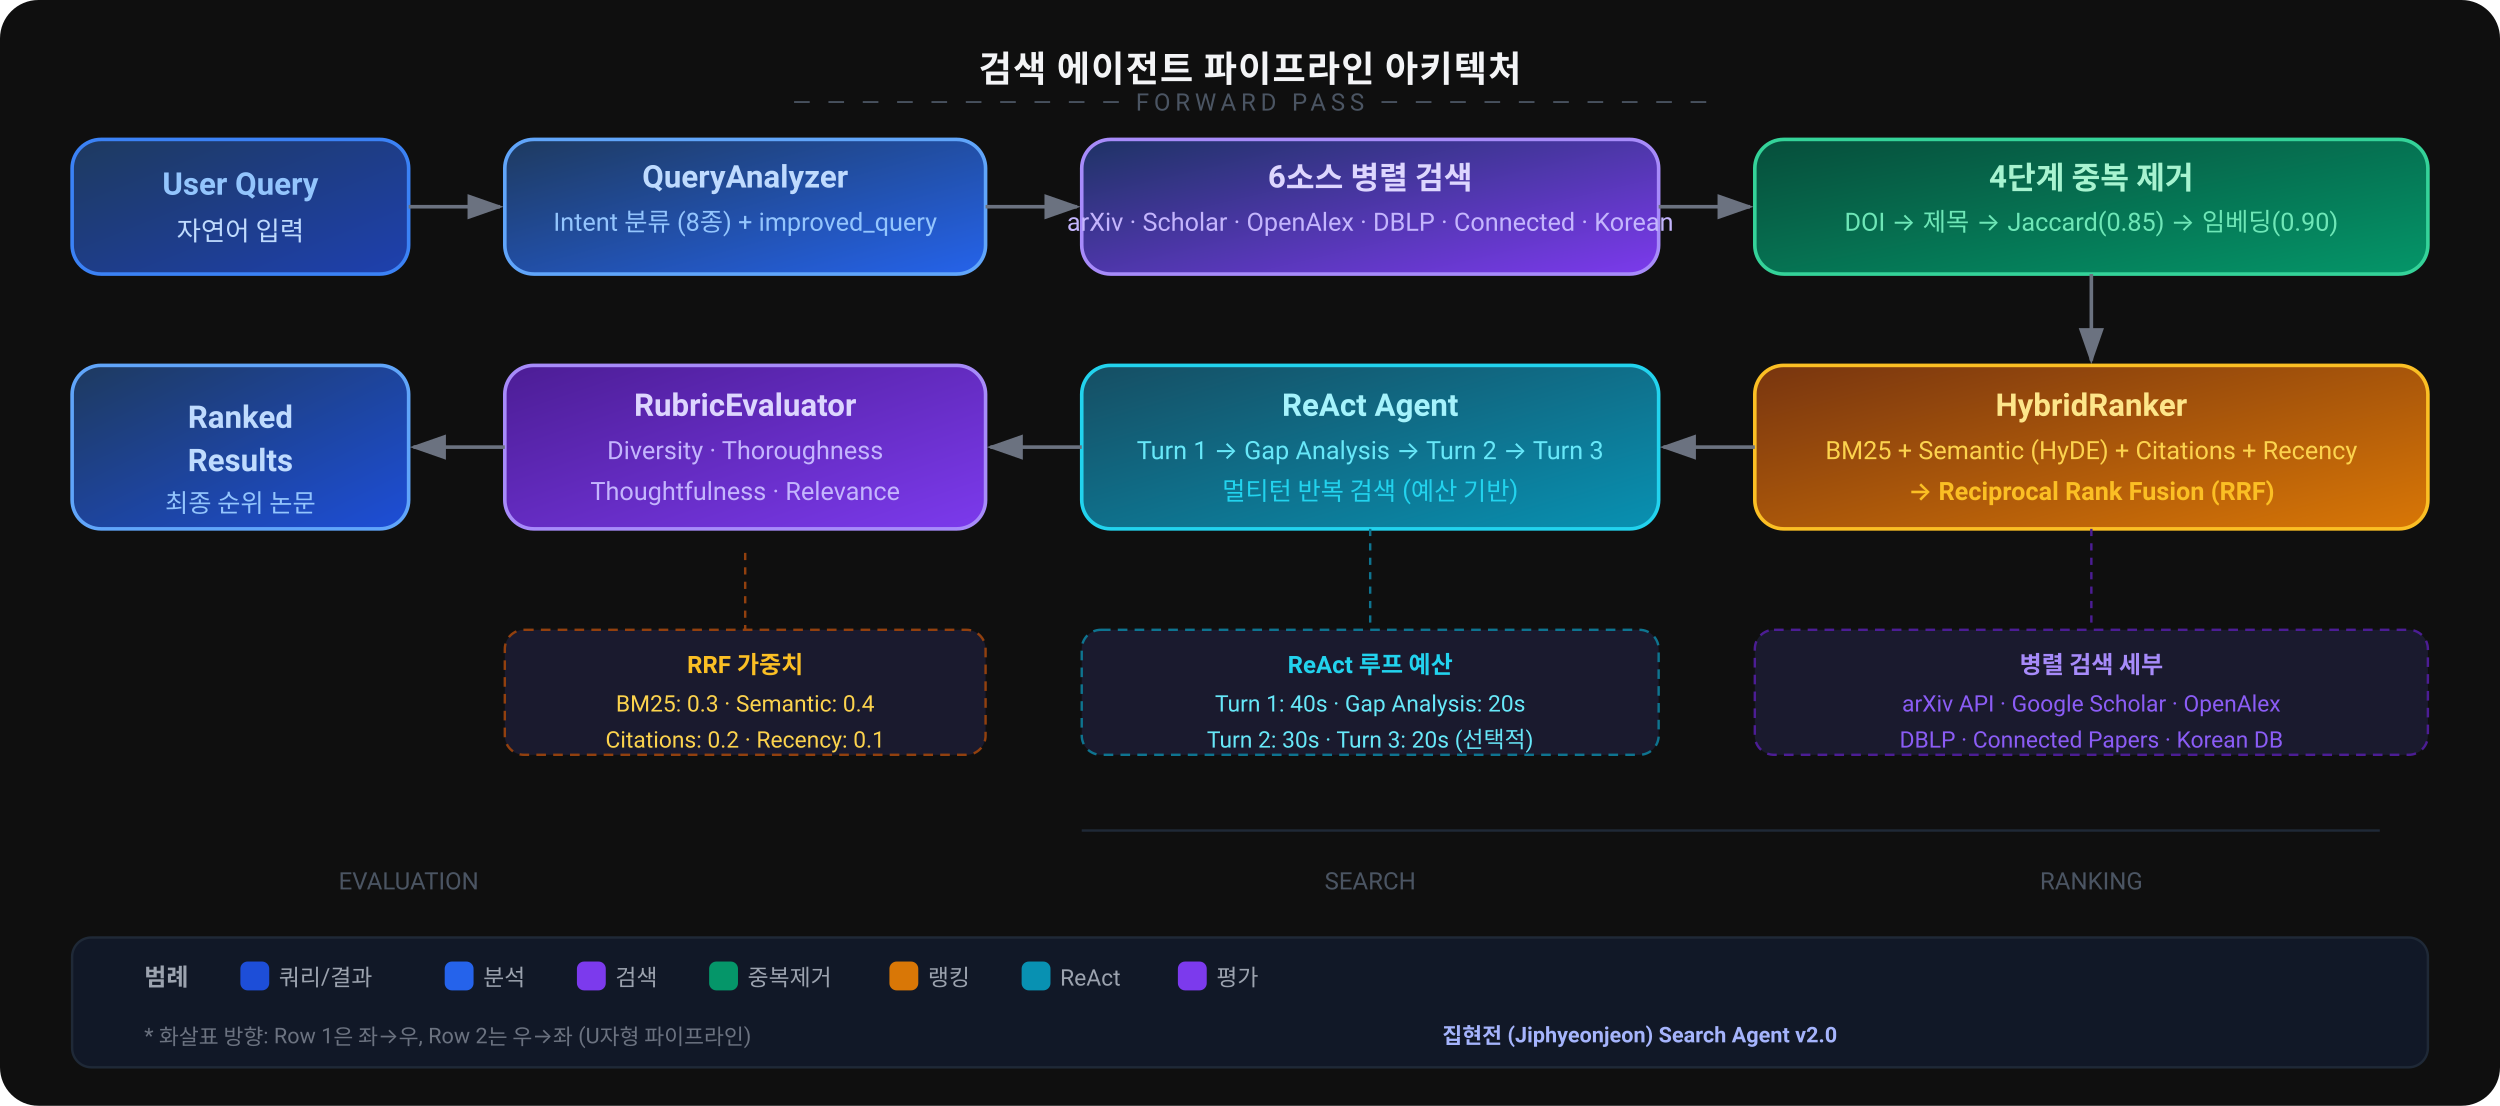
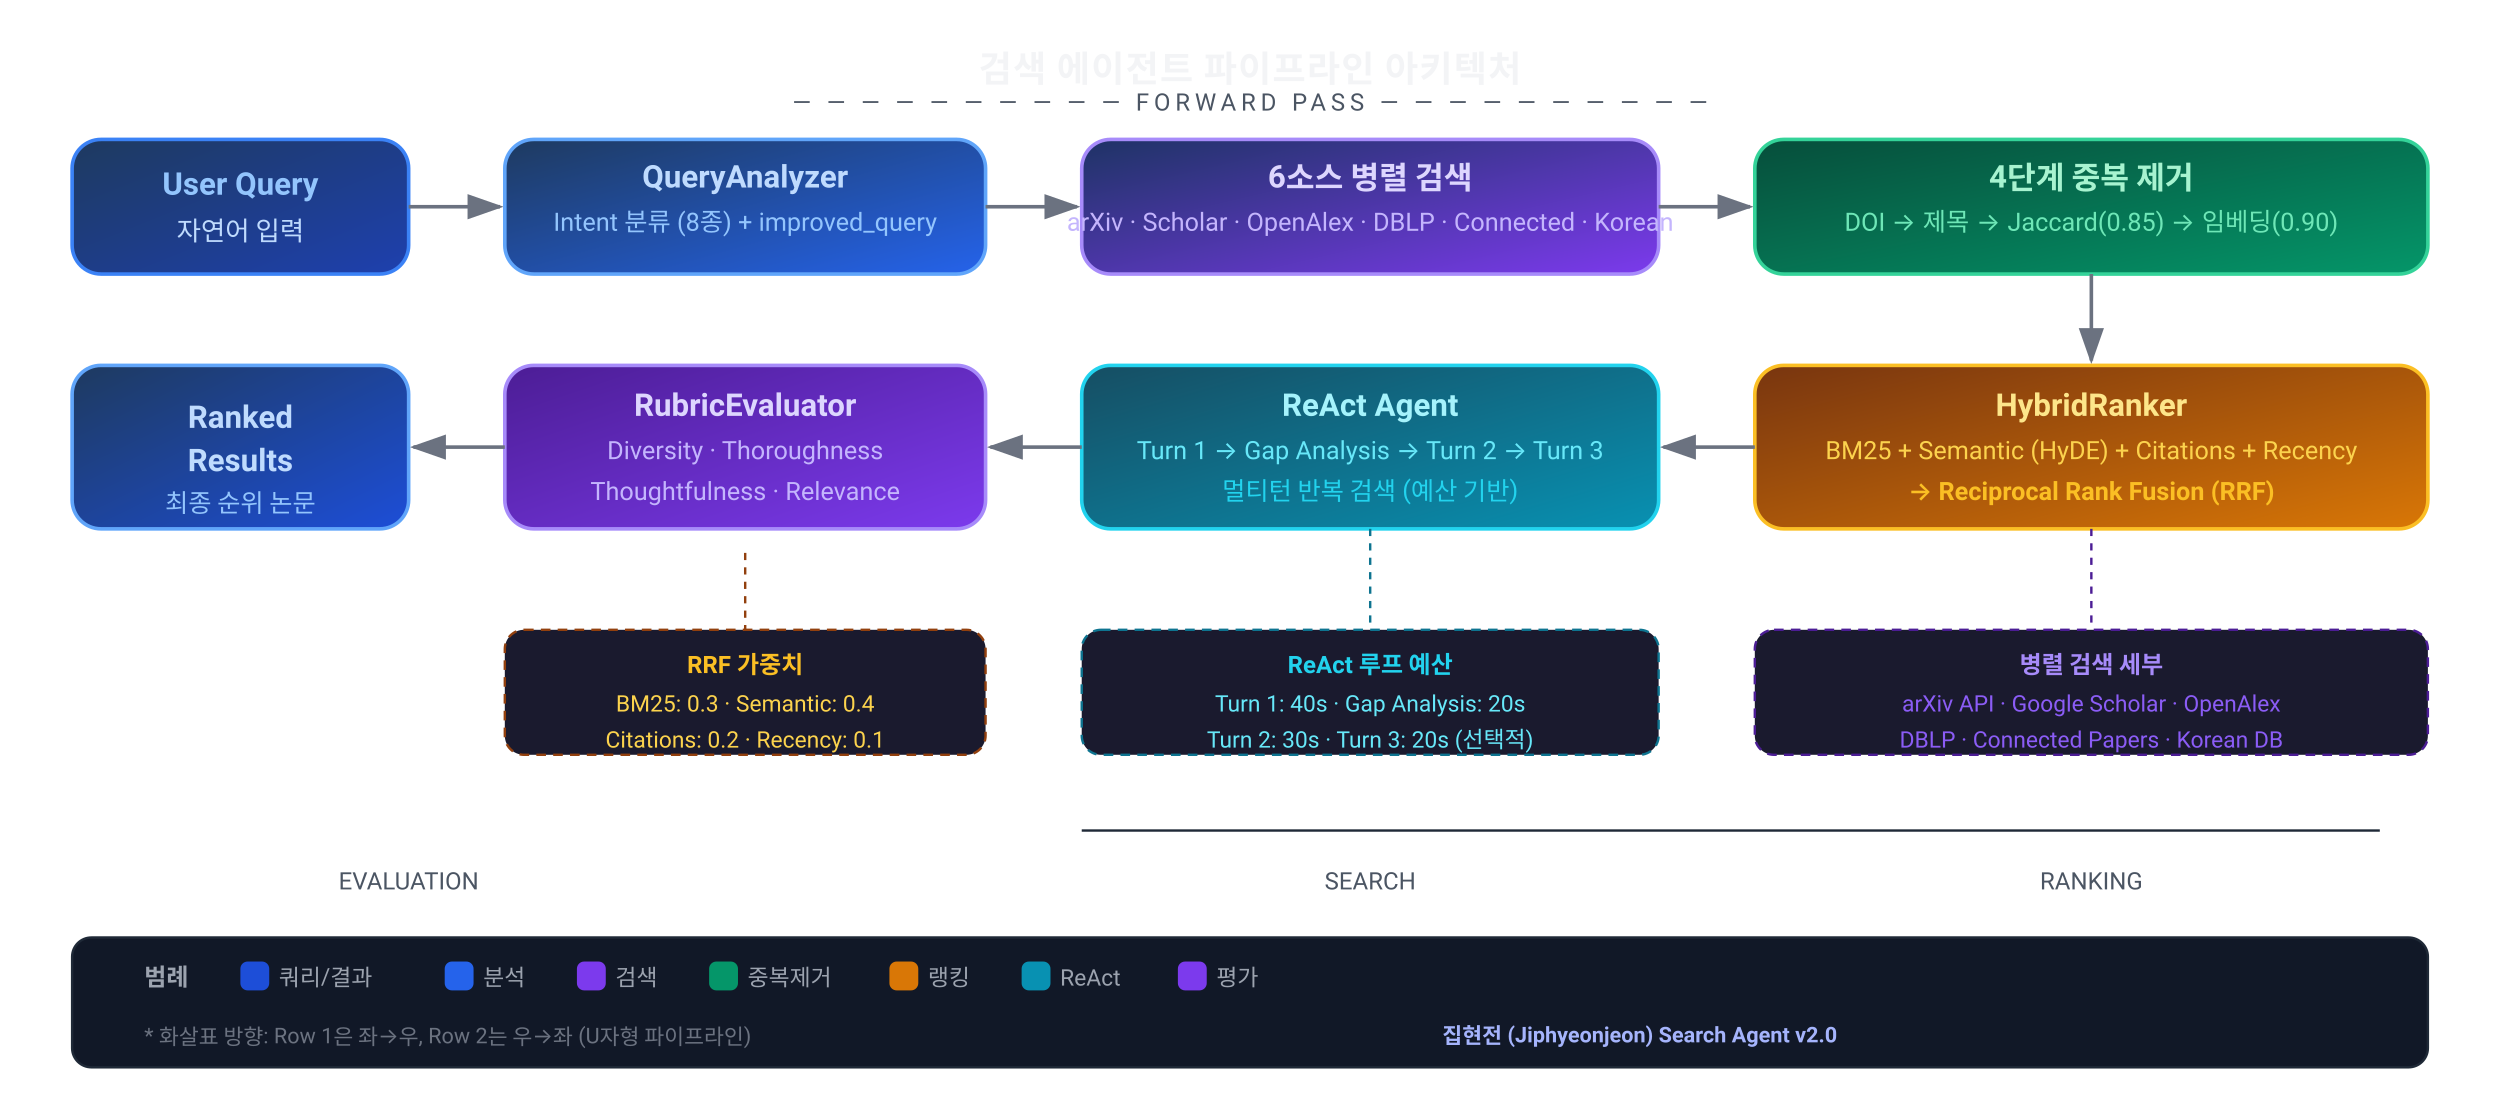
- <svg xmlns="http://www.w3.org/2000/svg" viewBox="0 0 1040 460" width="1040" height="460" font-family="-apple-system, BlinkMacSystemFont, 'Segoe UI', Roboto, sans-serif">
+ <svg xmlns="http://www.w3.org/2000/svg" viewBox="0 0 1040 460" style="width:100%;max-width:1040px;height:auto" font-family="-apple-system, BlinkMacSystemFont, 'Segoe UI', Roboto, sans-serif">
  <defs>
    <marker id="arrowhead" markerWidth="10" markerHeight="7" refX="9" refY="3.5" orient="auto">
      <polygon points="0 0, 10 3.5, 0 7" fill="#6b7280" />
    </marker>
    <linearGradient id="grad-query" x1="0%" y1="0%" x2="100%" y2="100%">
      <stop offset="0%" style="stop-color:#1e3a5f;stop-opacity:1" />
      <stop offset="100%" style="stop-color:#1e40af;stop-opacity:1" />
    </linearGradient>
    <linearGradient id="grad-analyzer" x1="0%" y1="0%" x2="100%" y2="100%">
      <stop offset="0%" style="stop-color:#1e3a5f;stop-opacity:1" />
      <stop offset="100%" style="stop-color:#2563eb;stop-opacity:1" />
    </linearGradient>
    <linearGradient id="grad-search" x1="0%" y1="0%" x2="100%" y2="100%">
      <stop offset="0%" style="stop-color:#1e3365;stop-opacity:1" />
      <stop offset="100%" style="stop-color:#7c3aed;stop-opacity:1" />
    </linearGradient>
    <linearGradient id="grad-dedup" x1="0%" y1="0%" x2="100%" y2="100%">
      <stop offset="0%" style="stop-color:#064e3b;stop-opacity:1" />
      <stop offset="100%" style="stop-color:#059669;stop-opacity:1" />
    </linearGradient>
    <linearGradient id="grad-ranker" x1="0%" y1="0%" x2="100%" y2="100%">
      <stop offset="0%" style="stop-color:#78350f;stop-opacity:1" />
      <stop offset="100%" style="stop-color:#d97706;stop-opacity:1" />
    </linearGradient>
    <linearGradient id="grad-react" x1="0%" y1="0%" x2="100%" y2="100%">
      <stop offset="0%" style="stop-color:#164e63;stop-opacity:1" />
      <stop offset="100%" style="stop-color:#0891b2;stop-opacity:1" />
    </linearGradient>
    <linearGradient id="grad-rubric" x1="0%" y1="0%" x2="100%" y2="100%">
      <stop offset="0%" style="stop-color:#4c1d95;stop-opacity:1" />
      <stop offset="100%" style="stop-color:#7c3aed;stop-opacity:1" />
    </linearGradient>
    <linearGradient id="grad-result" x1="0%" y1="0%" x2="100%" y2="100%">
      <stop offset="0%" style="stop-color:#1e3a5f;stop-opacity:1" />
      <stop offset="100%" style="stop-color:#1d4ed8;stop-opacity:1" />
    </linearGradient>
  </defs>
-   <rect width="1040" height="460" fill="#0f0f0f" rx="16" />
+   <rect style="width:100%;max-width:1040px;height:auto" fill="#0f0f0f" rx="16" />
  <text x="520" y="34" text-anchor="middle" fill="#f3f4f6" font-size="15" font-weight="700" letter-spacing="0.5">검색 에이전트 파이프라인 아키텍처</text>
  <rect x="30" y="58" width="140" height="56" rx="12" fill="url(#grad-query)" stroke="#3b82f6" stroke-width="1.5" />
  <text x="100" y="81" text-anchor="middle" fill="#93c5fd" font-size="13" font-weight="700">User Query</text>
  <text x="100" y="100" text-anchor="middle" fill="#bfdbfe" font-size="11">자연어 입력</text>
  <line x1="170" y1="86" x2="208" y2="86" stroke="#6b7280" stroke-width="1.5" marker-end="url(#arrowhead)" />
  <rect x="210" y="58" width="200" height="56" rx="12" fill="url(#grad-analyzer)" stroke="#60a5fa" stroke-width="1.5" />
  <text x="310" y="78" text-anchor="middle" fill="#bfdbfe" font-size="13" font-weight="700">QueryAnalyzer</text>
  <text x="310" y="96" text-anchor="middle" fill="#93c5fd" font-size="10.5">Intent 분류 (8종) + improved_query</text>
  <line x1="410" y1="86" x2="448" y2="86" stroke="#6b7280" stroke-width="1.5" marker-end="url(#arrowhead)" />
  <rect x="450" y="58" width="240" height="56" rx="12" fill="url(#grad-search)" stroke="#a78bfa" stroke-width="1.5" />
  <text x="570" y="78" text-anchor="middle" fill="#ddd6fe" font-size="13" font-weight="700">6소스 병렬 검색</text>
  <text x="570" y="96" text-anchor="middle" fill="#c4b5fd" font-size="10.5">arXiv · Scholar · OpenAlex · DBLP · Connected · Korean</text>
  <line x1="690" y1="86" x2="728" y2="86" stroke="#6b7280" stroke-width="1.5" marker-end="url(#arrowhead)" />
  <rect x="730" y="58" width="280" height="56" rx="12" fill="url(#grad-dedup)" stroke="#34d399" stroke-width="1.5" />
  <text x="870" y="78" text-anchor="middle" fill="#a7f3d0" font-size="13" font-weight="700">4단계 중복 제거</text>
  <text x="870" y="96" text-anchor="middle" fill="#6ee7b7" font-size="10.5">DOI → 제목 → Jaccard(0.85) → 임베딩(0.90)</text>
  <path d="M 870 114 L 870 150" stroke="#6b7280" stroke-width="1.5" fill="none" marker-end="url(#arrowhead)" />
  <rect x="730" y="152" width="280" height="68" rx="12" fill="url(#grad-ranker)" stroke="#fbbf24" stroke-width="1.5" />
  <text x="870" y="173" text-anchor="middle" fill="#fde68a" font-size="13" font-weight="700">HybridRanker</text>
  <text x="870" y="191" text-anchor="middle" fill="#fcd34d" font-size="10.5">BM25 + Semantic (HyDE) + Citations + Recency</text>
  <text x="870" y="208" text-anchor="middle" fill="#fbbf24" font-size="10.5" font-weight="600">→ Reciprocal Rank Fusion (RRF)</text>
  <line x1="730" y1="186" x2="692" y2="186" stroke="#6b7280" stroke-width="1.5" marker-end="url(#arrowhead)" />
  <rect x="450" y="152" width="240" height="68" rx="12" fill="url(#grad-react)" stroke="#22d3ee" stroke-width="1.5" />
  <text x="570" y="173" text-anchor="middle" fill="#a5f3fc" font-size="13" font-weight="700">ReAct Agent</text>
  <text x="570" y="191" text-anchor="middle" fill="#67e8f9" font-size="10.5">Turn 1 → Gap Analysis → Turn 2 → Turn 3</text>
  <text x="570" y="208" text-anchor="middle" fill="#22d3ee" font-size="10.5">멀티턴 반복 검색 (예산 기반)</text>
  <line x1="450" y1="186" x2="412" y2="186" stroke="#6b7280" stroke-width="1.5" marker-end="url(#arrowhead)" />
  <rect x="210" y="152" width="200" height="68" rx="12" fill="url(#grad-rubric)" stroke="#a78bfa" stroke-width="1.5" />
  <text x="310" y="173" text-anchor="middle" fill="#ddd6fe" font-size="13" font-weight="700">RubricEvaluator</text>
  <text x="310" y="191" text-anchor="middle" fill="#c4b5fd" font-size="10.5">Diversity · Thoroughness</text>
  <text x="310" y="208" text-anchor="middle" fill="#c4b5fd" font-size="10.5">Thoughtfulness · Relevance</text>
  <line x1="210" y1="186" x2="172" y2="186" stroke="#6b7280" stroke-width="1.5" marker-end="url(#arrowhead)" />
  <rect x="30" y="152" width="140" height="68" rx="12" fill="url(#grad-result)" stroke="#60a5fa" stroke-width="1.5" />
  <text x="100" y="178" text-anchor="middle" fill="#bfdbfe" font-size="13" font-weight="700">Ranked</text>
  <text x="100" y="196" text-anchor="middle" fill="#bfdbfe" font-size="13" font-weight="700">Results</text>
  <text x="100" y="213" text-anchor="middle" fill="#93c5fd" font-size="10.5">최종 순위 논문</text>
  <rect x="450" y="262" width="240" height="52" rx="8" fill="#1a1a2e" stroke="#0e7490" stroke-width="1" stroke-dasharray="4,3" />
  <text x="570" y="280" text-anchor="middle" fill="#22d3ee" font-size="10" font-weight="600">ReAct 루프 예산</text>
  <text x="570" y="296" text-anchor="middle" fill="#67e8f9" font-size="9.5">Turn 1: 40s · Gap Analysis: 20s</text>
  <text x="570" y="311" text-anchor="middle" fill="#67e8f9" font-size="9.5">Turn 2: 30s · Turn 3: 20s (선택적)</text>
  <line x1="570" y1="220" x2="570" y2="262" stroke="#0e7490" stroke-width="1" stroke-dasharray="3,3" />
  <rect x="730" y="262" width="280" height="52" rx="8" fill="#1a1a2e" stroke="#4c1d95" stroke-width="1" stroke-dasharray="4,3" />
  <text x="870" y="280" text-anchor="middle" fill="#a78bfa" font-size="10" font-weight="600">병렬 검색 세부</text>
  <text x="870" y="296" text-anchor="middle" fill="#8b5cf6" font-size="9.5">arXiv API · Google Scholar · OpenAlex</text>
  <text x="870" y="311" text-anchor="middle" fill="#8b5cf6" font-size="9.5">DBLP · Connected Papers · Korean DB</text>
  <line x1="870" y1="220" x2="870" y2="262" stroke="#4c1d95" stroke-width="1" stroke-dasharray="3,3" />
  <rect x="210" y="262" width="200" height="52" rx="8" fill="#1a1a2e" stroke="#92400e" stroke-width="1" stroke-dasharray="4,3" />
  <text x="310" y="280" text-anchor="middle" fill="#fbbf24" font-size="10" font-weight="600">RRF 가중치</text>
  <text x="310" y="296" text-anchor="middle" fill="#fcd34d" font-size="9.5">BM25: 0.3 · Semantic: 0.4</text>
  <text x="310" y="311" text-anchor="middle" fill="#fcd34d" font-size="9.5">Citations: 0.2 · Recency: 0.1</text>
  <line x1="310" y1="230" x2="310" y2="262" stroke="#92400e" stroke-width="1" stroke-dasharray="3,3" />
  <text x="520" y="46" text-anchor="middle" fill="#4b5563" font-size="10" letter-spacing="2">— — — — — — — — — — FORWARD PASS — — — — — — — — — —</text>
  <rect x="450" y="345" width="540" height="1" fill="#1f2937" />
  <text x="170" y="370" text-anchor="middle" fill="#4b5563" font-size="10">EVALUATION</text>
  <text x="570" y="370" text-anchor="middle" fill="#4b5563" font-size="10">SEARCH</text>
  <text x="870" y="370" text-anchor="middle" fill="#4b5563" font-size="10">RANKING</text>
  <rect x="30" y="390" width="980" height="54" rx="8" fill="#111827" stroke="#1f2937" stroke-width="1" />
  <text x="60" y="410" fill="#9ca3af" font-size="10" font-weight="600">범례</text>
  <rect x="100" y="400" width="12" height="12" rx="3" fill="#1d4ed8" />
  <text x="116" y="410" fill="#9ca3af" font-size="9.5">쿼리/결과</text>
  <rect x="185" y="400" width="12" height="12" rx="3" fill="#2563eb" />
  <text x="201" y="410" fill="#9ca3af" font-size="9.5">분석</text>
  <rect x="240" y="400" width="12" height="12" rx="3" fill="#7c3aed" />
  <text x="256" y="410" fill="#9ca3af" font-size="9.5">검색</text>
  <rect x="295" y="400" width="12" height="12" rx="3" fill="#059669" />
  <text x="311" y="410" fill="#9ca3af" font-size="9.5">중복제거</text>
  <rect x="370" y="400" width="12" height="12" rx="3" fill="#d97706" />
  <text x="386" y="410" fill="#9ca3af" font-size="9.5">랭킹</text>
  <rect x="425" y="400" width="12" height="12" rx="3" fill="#0891b2" />
  <text x="441" y="410" fill="#9ca3af" font-size="9.5">ReAct</text>
  <rect x="490" y="400" width="12" height="12" rx="3" fill="#7c3aed" />
  <text x="506" y="410" fill="#9ca3af" font-size="9.5">평가</text>
  <text x="60" y="434" fill="#6b7280" font-size="9">* 화살표 방향: Row 1은 좌→우, Row 2는 우→좌 (U자형 파이프라인)</text>
  <text x="600" y="434" fill="#a5b4fc" font-size="9" font-weight="600">집현전 (Jiphyeonjeon) Search Agent v2.0</text>
</svg>
